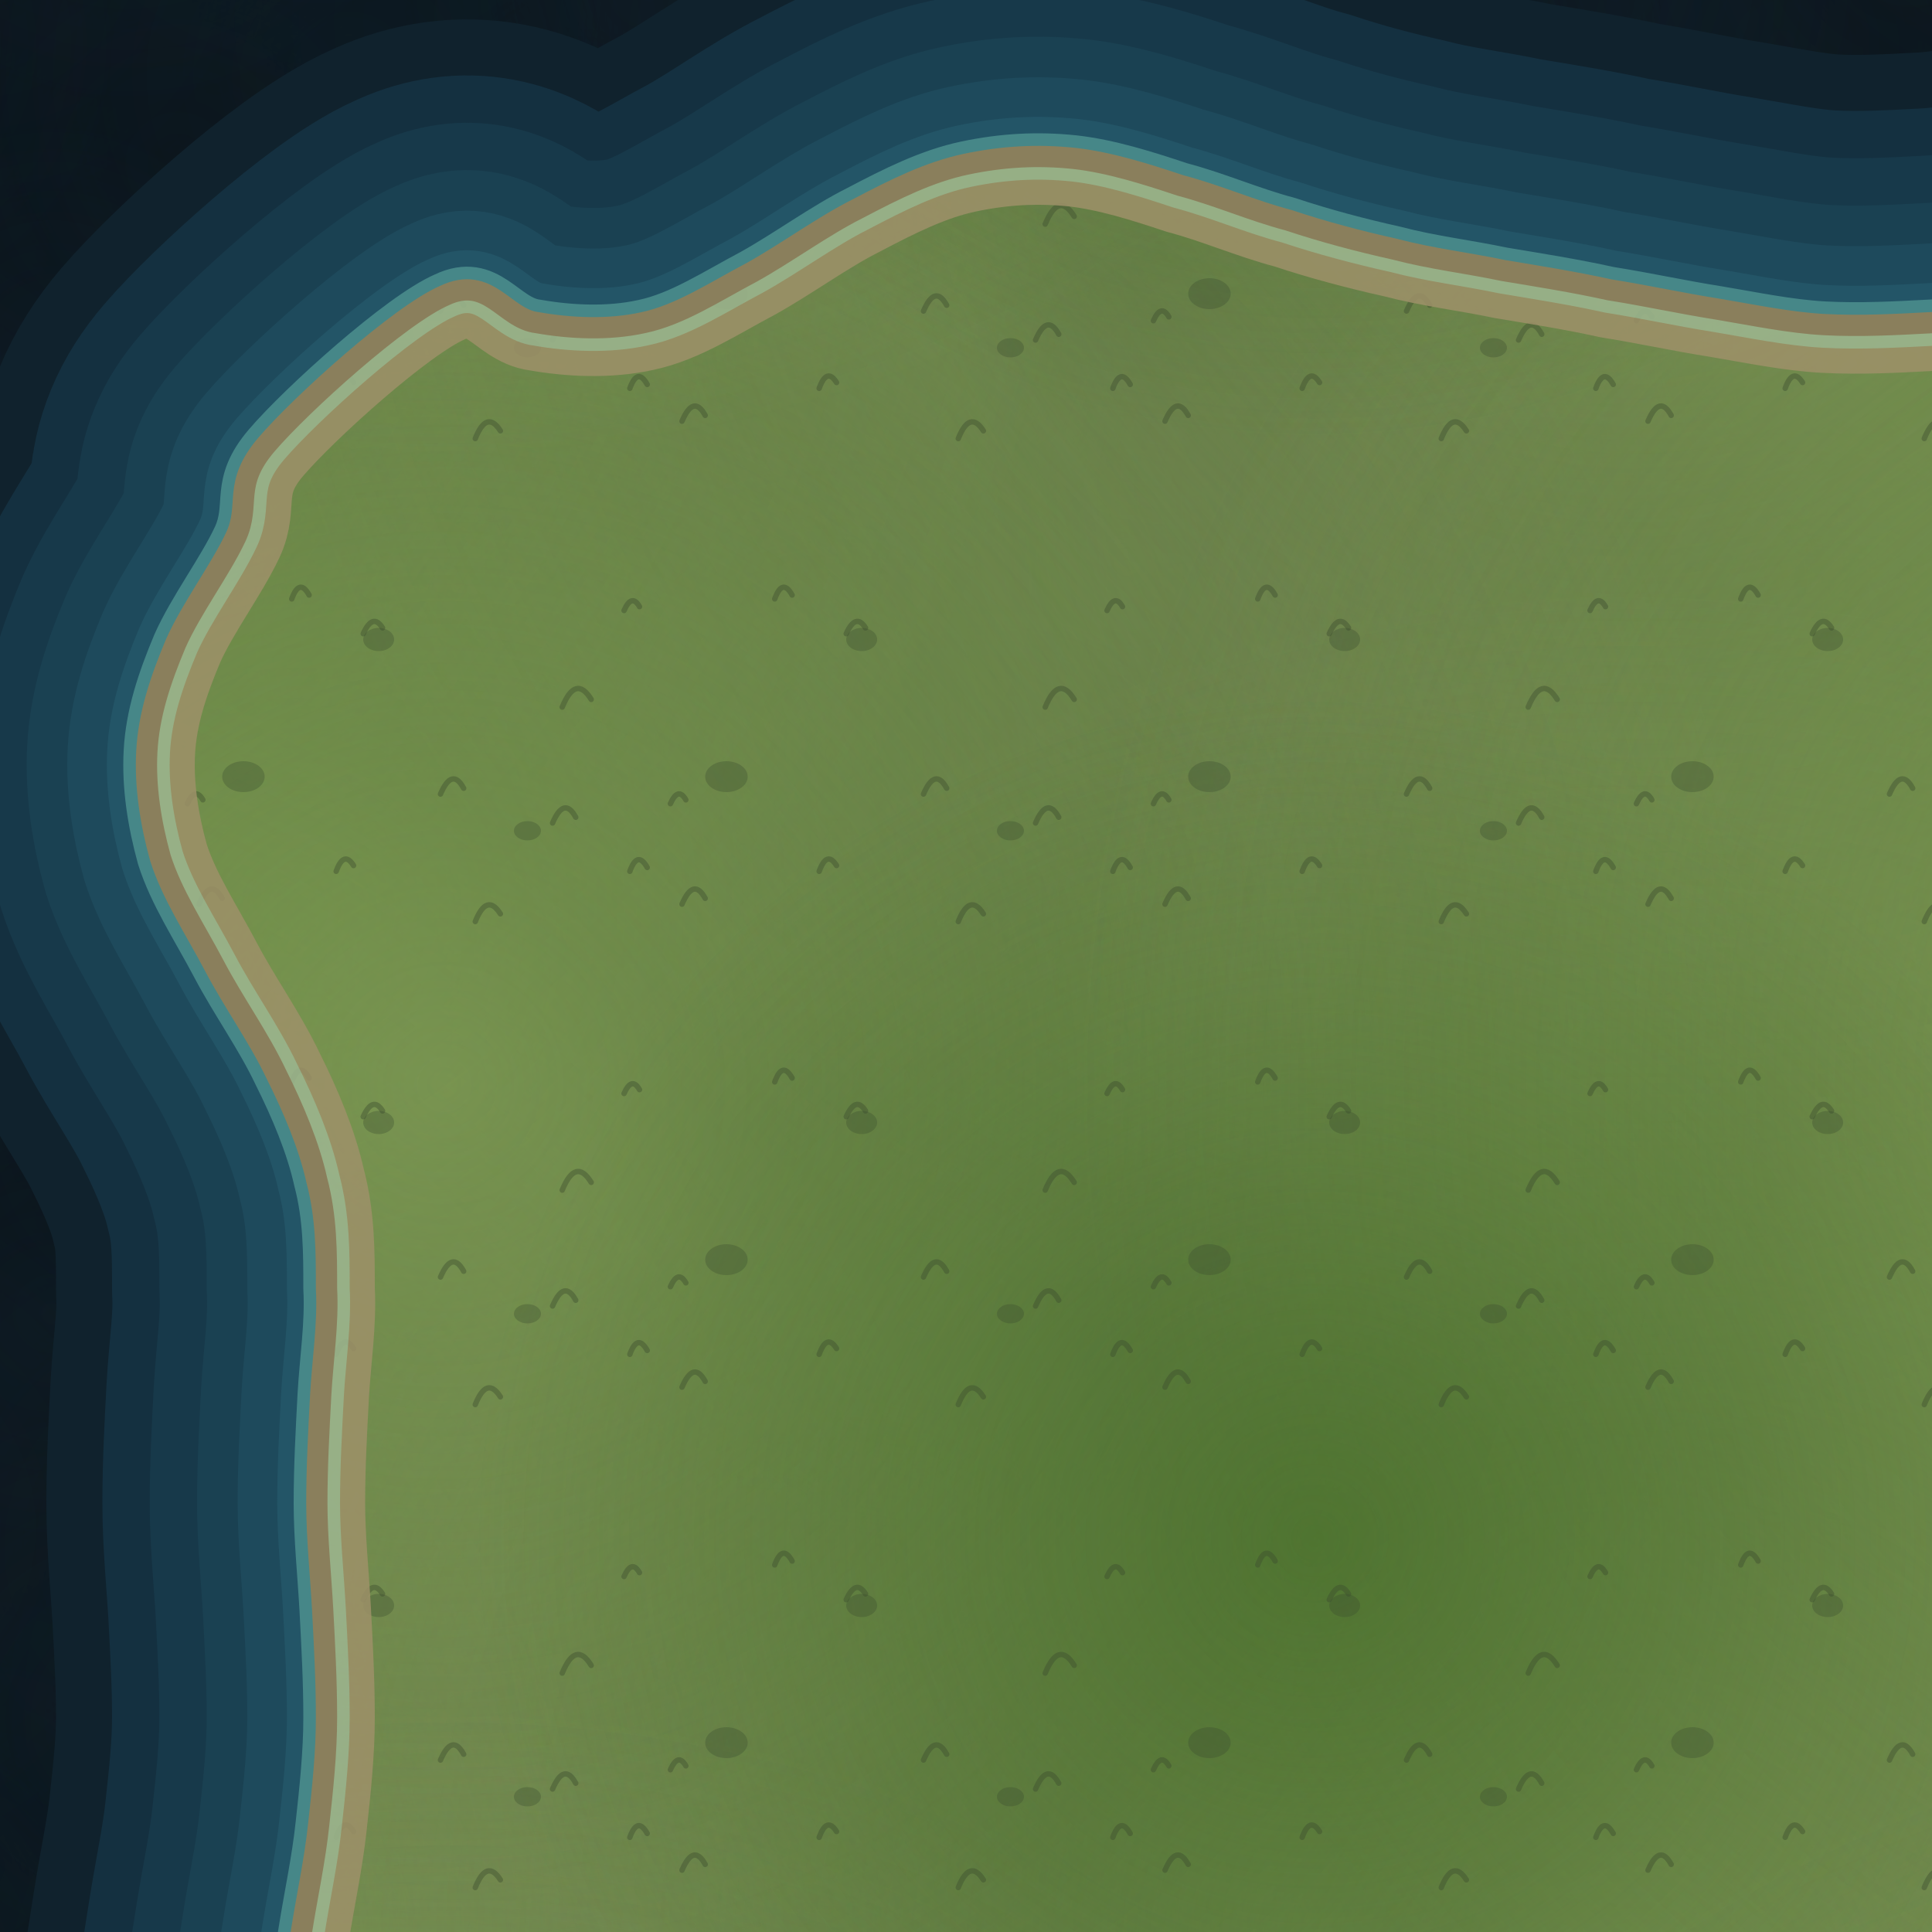
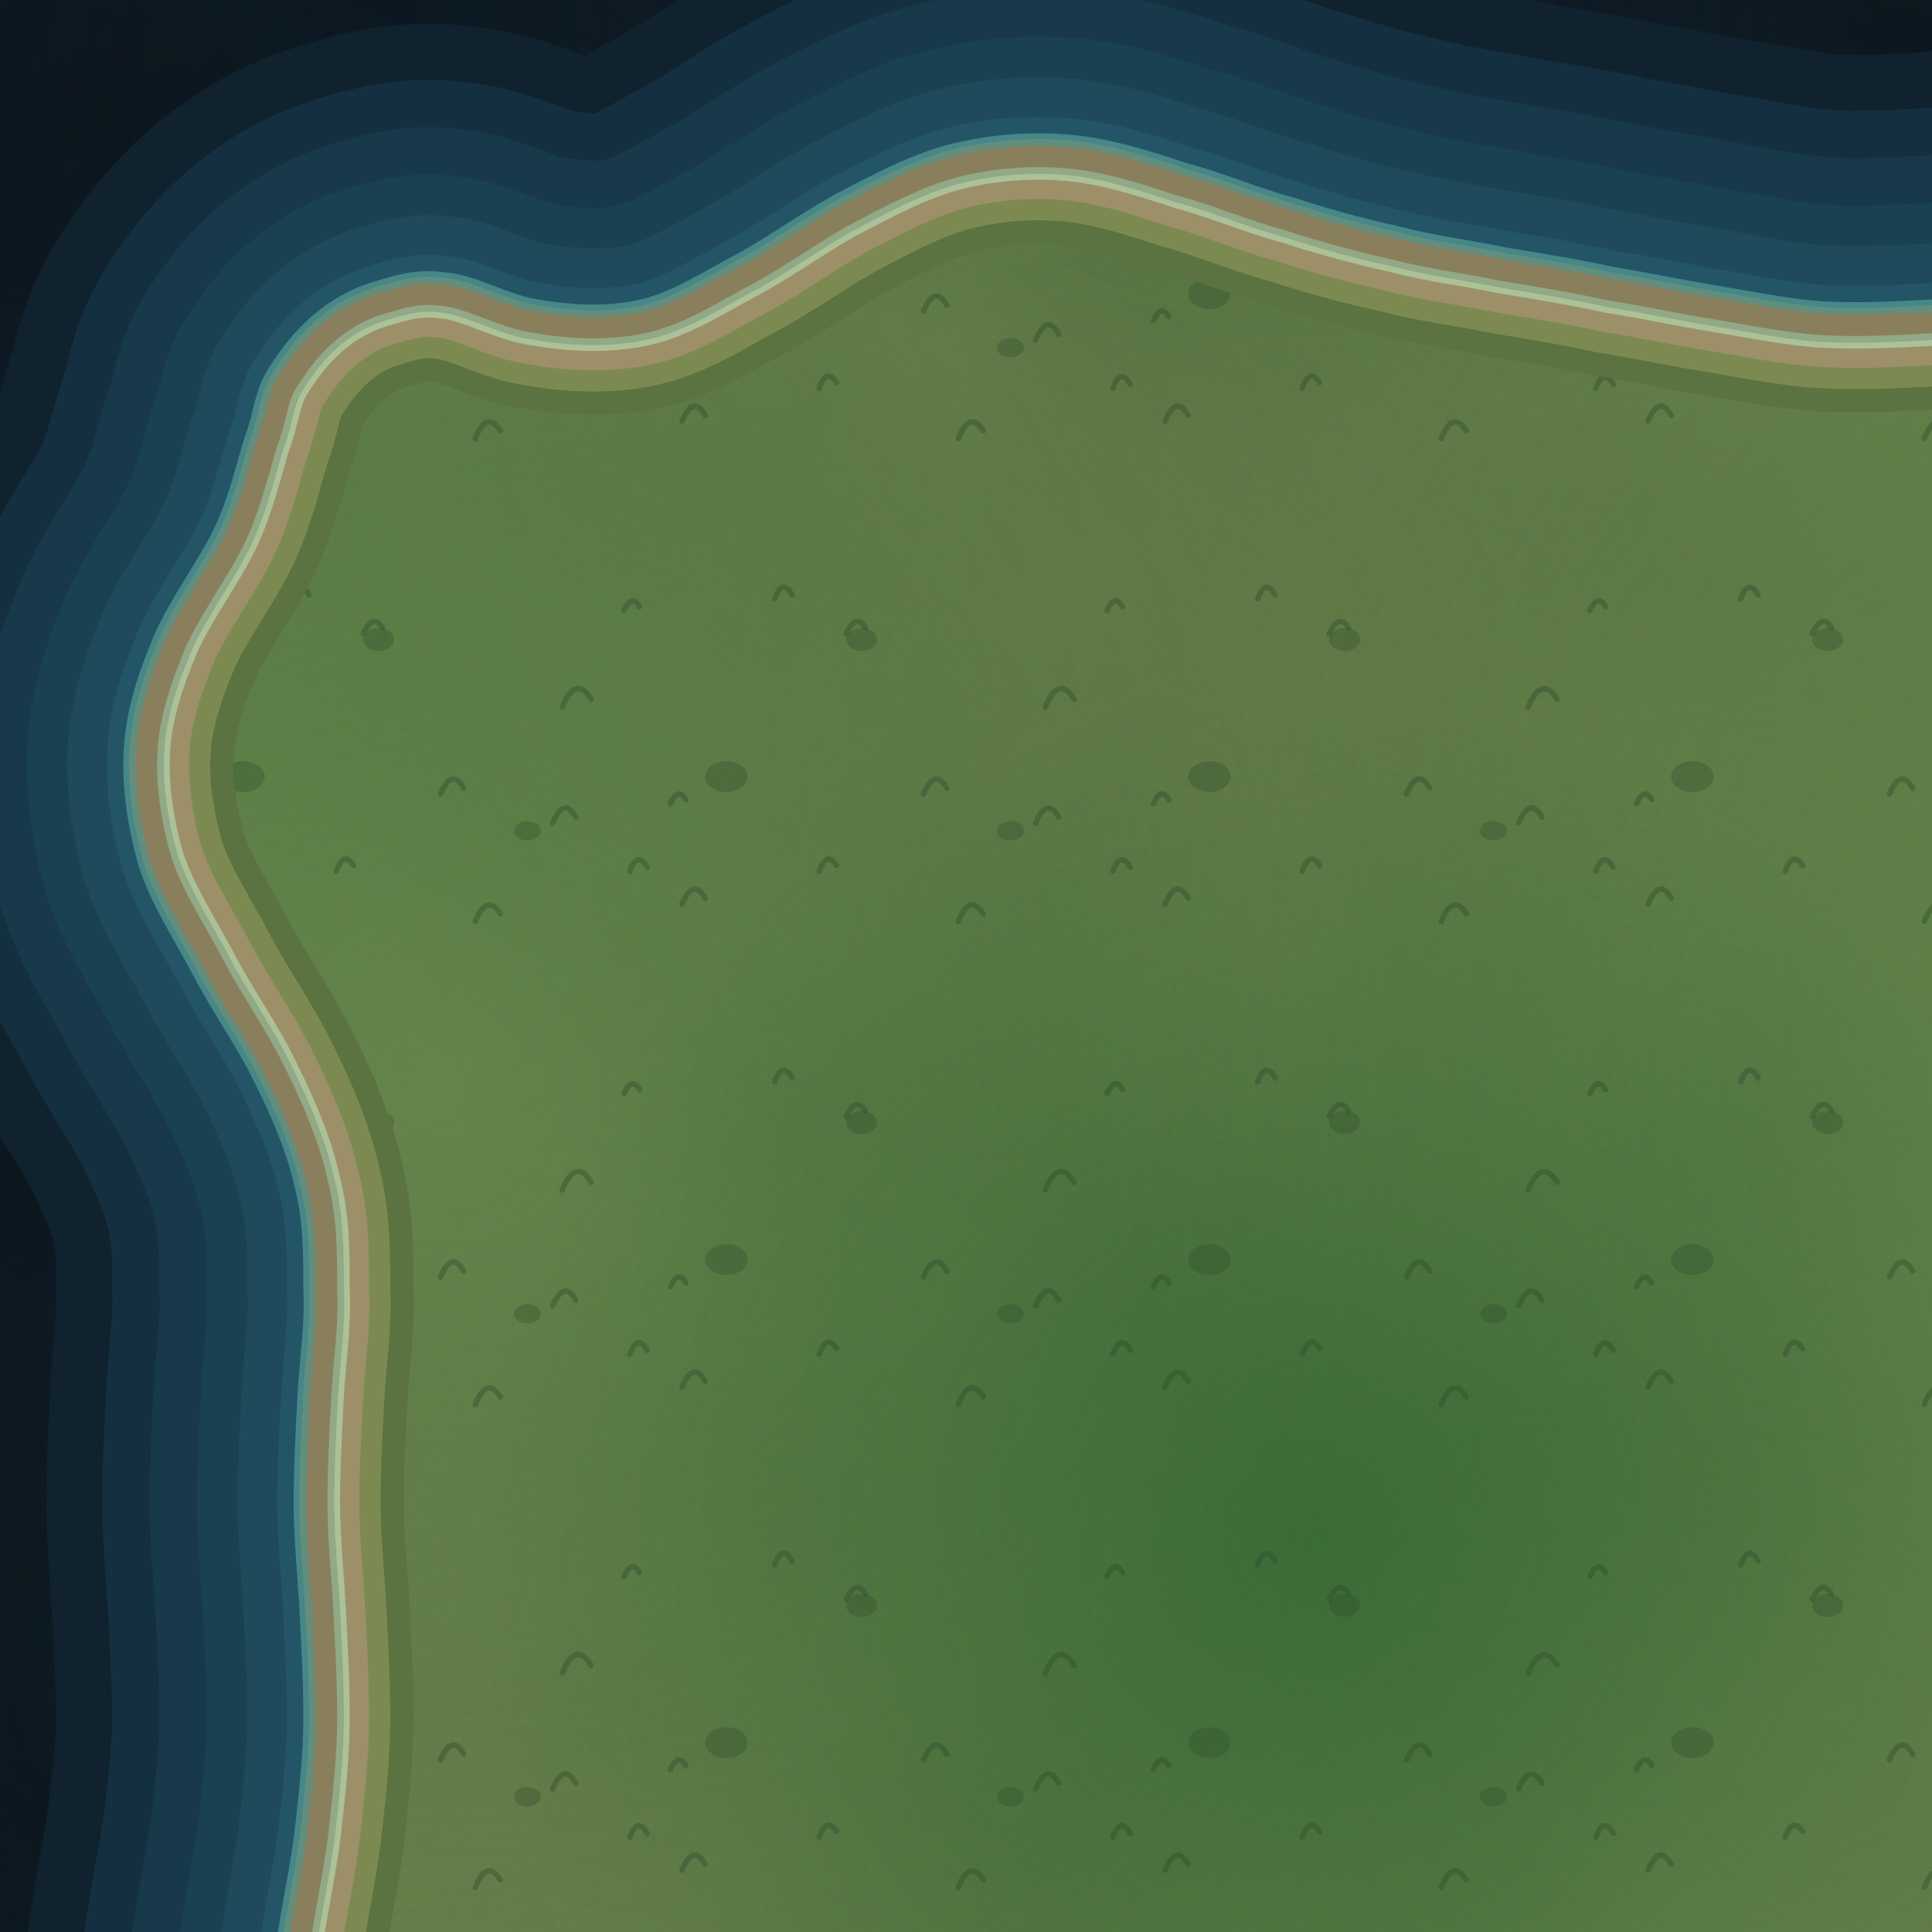
<svg xmlns="http://www.w3.org/2000/svg" viewBox="0 0 100 100" width="100" height="100" preserveAspectRatio="none">
  <defs>
    <radialGradient id="outer3g-hi">
-       <stop offset="0" stop-color="#5e7a45" stop-opacity="0.26" />
-       <stop offset="1" stop-color="#5e7a45" stop-opacity="0" />
+       <stop offset="0" stop-color="#657a48" stop-opacity="0.26" />
+       <stop offset="1" stop-color="#657a48" stop-opacity="0" />
    </radialGradient>
    <radialGradient id="outer3g-lo">
-       <stop offset="0" stop-color="#3b4c2e" stop-opacity="0.234" />
-       <stop offset="1" stop-color="#3b4c2e" stop-opacity="0" />
+       <stop offset="0" stop-color="#2d4c2c" stop-opacity="0.234" />
+       <stop offset="1" stop-color="#2d4c2c" stop-opacity="0" />
    </radialGradient>
    <pattern id="outer3g-mottle" width="50" height="50" patternUnits="userSpaceOnUse">
      <circle cx="7.8" cy="2.3" r="14.2" fill="url(#outer3g-hi)" />
      <circle cx="7.8" cy="52.3" r="14.2" fill="url(#outer3g-hi)" />
      <circle cx="57.8" cy="2.3" r="14.2" fill="url(#outer3g-hi)" />
      <circle cx="57.8" cy="52.3" r="14.2" fill="url(#outer3g-hi)" />
      <circle cx="23.4" cy="1.1" r="17" fill="url(#outer3g-lo)" />
      <circle cx="23.4" cy="51.1" r="17" fill="url(#outer3g-lo)" />
      <circle cx="-18.1" cy="3.9" r="18.9" fill="url(#outer3g-hi)" />
      <circle cx="-18.1" cy="53.9" r="18.9" fill="url(#outer3g-hi)" />
      <circle cx="31.9" cy="3.9" r="18.9" fill="url(#outer3g-hi)" />
      <circle cx="31.9" cy="53.9" r="18.9" fill="url(#outer3g-hi)" />
      <circle cx="-9.2" cy="8.5" r="11.1" fill="url(#outer3g-lo)" />
      <circle cx="-9.2" cy="58.5" r="11.1" fill="url(#outer3g-lo)" />
      <circle cx="40.8" cy="8.5" r="11.1" fill="url(#outer3g-lo)" />
      <circle cx="40.8" cy="58.5" r="11.1" fill="url(#outer3g-lo)" />
      <circle cx="10.4" cy="18.4" r="11.7" fill="url(#outer3g-lo)" />
      <circle cx="60.4" cy="18.4" r="11.7" fill="url(#outer3g-lo)" />
      <circle cx="21.4" cy="17" r="15.8" fill="url(#outer3g-hi)" />
      <circle cx="25.3" cy="23.9" r="12.7" fill="url(#outer3g-lo)" />
      <circle cx="-2.7" cy="18" r="11.9" fill="url(#outer3g-hi)" />
      <circle cx="47.3" cy="18" r="11.9" fill="url(#outer3g-hi)" />
      <circle cx="8.3" cy="29.1" r="18.3" fill="url(#outer3g-hi)" />
      <circle cx="58.3" cy="29.1" r="18.3" fill="url(#outer3g-hi)" />
      <circle cx="18.9" cy="25.9" r="19.1" fill="url(#outer3g-lo)" />
      <circle cx="68.9" cy="25.9" r="19.1" fill="url(#outer3g-lo)" />
      <circle cx="28.6" cy="32.6" r="16.1" fill="url(#outer3g-hi)" />
      <circle cx="-10.2" cy="30.1" r="18.2" fill="url(#outer3g-lo)" />
      <circle cx="39.8" cy="30.1" r="18.2" fill="url(#outer3g-lo)" />
      <circle cx="1.1" cy="-3.4" r="15.4" fill="url(#outer3g-lo)" />
      <circle cx="1.1" cy="46.6" r="15.4" fill="url(#outer3g-lo)" />
      <circle cx="51.1" cy="-3.4" r="15.4" fill="url(#outer3g-lo)" />
      <circle cx="51.1" cy="46.6" r="15.4" fill="url(#outer3g-lo)" />
      <circle cx="16.4" cy="-0.7" r="12.9" fill="url(#outer3g-hi)" />
      <circle cx="16.4" cy="49.3" r="12.9" fill="url(#outer3g-hi)" />
      <circle cx="-16.5" cy="-11.9" r="17.9" fill="url(#outer3g-lo)" />
      <circle cx="-16.5" cy="38.1" r="17.9" fill="url(#outer3g-lo)" />
      <circle cx="33.5" cy="-11.9" r="17.9" fill="url(#outer3g-lo)" />
      <circle cx="33.5" cy="38.1" r="17.9" fill="url(#outer3g-lo)" />
      <circle cx="-6.6" cy="-11" r="16.8" fill="url(#outer3g-hi)" />
      <circle cx="-6.6" cy="39" r="16.8" fill="url(#outer3g-hi)" />
      <circle cx="43.4" cy="-11" r="16.8" fill="url(#outer3g-hi)" />
      <circle cx="43.4" cy="39" r="16.8" fill="url(#outer3g-hi)" />
    </pattern>
    <radialGradient id="outer3v-hi">
-       <stop offset="0" stop-color="#3f6b22" stop-opacity="0.66" />
-       <stop offset="1" stop-color="#3f6b22" stop-opacity="0" />
+       <stop offset="0" stop-color="#26642d" stop-opacity="0.66" />
+       <stop offset="1" stop-color="#26642d" stop-opacity="0" />
    </radialGradient>
    <radialGradient id="outer3v-lo">
-       <stop offset="0" stop-color="#93ab63" stop-opacity="0.594" />
-       <stop offset="1" stop-color="#93ab63" stop-opacity="0" />
+       <stop offset="0" stop-color="#7d9457" stop-opacity="0.594" />
+       <stop offset="1" stop-color="#7d9457" stop-opacity="0" />
    </radialGradient>
    <pattern id="outer3v-mottle" width="100" height="100" patternUnits="userSpaceOnUse">
      <circle cx="15.5" cy="47" r="51.6" fill="url(#outer3v-hi)" />
      <circle cx="15.5" cy="147" r="51.6" fill="url(#outer3v-hi)" />
      <circle cx="115.5" cy="47" r="51.6" fill="url(#outer3v-hi)" />
      <circle cx="115.5" cy="147" r="51.6" fill="url(#outer3v-hi)" />
      <circle cx="-16" cy="2.5" r="71.6" fill="url(#outer3v-lo)" />
      <circle cx="-16" cy="102.5" r="71.6" fill="url(#outer3v-lo)" />
      <circle cx="84" cy="2.5" r="71.6" fill="url(#outer3v-lo)" />
      <circle cx="84" cy="102.5" r="71.6" fill="url(#outer3v-lo)" />
      <circle cx="23.5" cy="-44" r="67.4" fill="url(#outer3v-lo)" />
      <circle cx="23.5" cy="56" r="67.4" fill="url(#outer3v-lo)" />
      <circle cx="23.5" cy="156" r="67.4" fill="url(#outer3v-lo)" />
      <circle cx="123.5" cy="-44" r="67.4" fill="url(#outer3v-lo)" />
      <circle cx="123.5" cy="56" r="67.4" fill="url(#outer3v-lo)" />
      <circle cx="123.5" cy="156" r="67.4" fill="url(#outer3v-lo)" />
      <circle cx="-32" cy="-20.5" r="43.2" fill="url(#outer3v-hi)" />
      <circle cx="-32" cy="79.5" r="43.2" fill="url(#outer3v-hi)" />
      <circle cx="68" cy="-20.5" r="43.2" fill="url(#outer3v-hi)" />
      <circle cx="68" cy="79.5" r="43.2" fill="url(#outer3v-hi)" />
    </pattern>
    <pattern id="outer3-grass" width="25" height="25" patternUnits="userSpaceOnUse">
-       <ellipse cx="19.6" cy="8.1" rx="0.8" ry="0.6" fill="#3b4c2e" opacity=".33" />
-       <path d="M7.3 6.6q0.4 -0.9 0.8 -0.2" fill="none" stroke="#3b4c2e" stroke-width=".28" stroke-linecap="round" opacity=".42" />
-       <path d="M15.1 6q0.4 -1.1 0.9 -0.2" fill="none" stroke="#3b4c2e" stroke-width=".28" stroke-linecap="round" opacity=".42" />
-       <path d="M9.7 16.6q0.4 -0.9 0.8 -0.2" fill="none" stroke="#3b4c2e" stroke-width=".28" stroke-linecap="round" opacity=".42" />
-       <path d="M18.8 7.8q0.5 -1.1 1 -0.3" fill="none" stroke="#3b4c2e" stroke-width=".28" stroke-linecap="round" opacity=".42" />
-       <ellipse cx="2.3" cy="18" rx="0.7" ry="0.5" fill="#3b4c2e" opacity=".33" />
-       <path d="M3.6 17.6q0.6 -1.4 1.2 -0.3" fill="none" stroke="#3b4c2e" stroke-width=".28" stroke-linecap="round" opacity=".42" />
-       <path d="M7.6 20.1q0.4 -1.1 0.9 -0.2" fill="none" stroke="#3b4c2e" stroke-width=".28" stroke-linecap="round" opacity=".42" />
-       <path d="M17.4 20.1q0.4 -1.1 0.9 -0.3" fill="none" stroke="#3b4c2e" stroke-width=".28" stroke-linecap="round" opacity=".42" />
-       <path d="M4.1 11.6q0.7 -1.7 1.5 -0.4" fill="none" stroke="#3b4c2e" stroke-width=".28" stroke-linecap="round" opacity=".42" />
-       <ellipse cx="12.6" cy="15.2" rx="1.1" ry="0.8" fill="#3b4c2e" opacity=".33" />
-       <path d="M-0.4 22.7q0.6 -1.5 1.3 -0.4" fill="none" stroke="#3b4c2e" stroke-width=".28" stroke-linecap="round" opacity=".42" />
-       <path d="M24.6 22.7q0.6 -1.5 1.3 -0.4" fill="none" stroke="#3b4c2e" stroke-width=".28" stroke-linecap="round" opacity=".42" />
-       <path d="M10.3 21.8q0.6 -1.4 1.2 -0.3" fill="none" stroke="#3b4c2e" stroke-width=".28" stroke-linecap="round" opacity=".42" />
-       <path d="M22.8 16.1q0.6 -1.4 1.2 -0.3" fill="none" stroke="#3b4c2e" stroke-width=".28" stroke-linecap="round" opacity=".42" />
+       <ellipse cx="19.6" cy="8.1" rx="0.8" ry="0.6" fill="#2d4c2c" opacity=".33" />
+       <path d="M7.3 6.6q0.4 -0.9 0.8 -0.2" fill="none" stroke="#2d4c2c" stroke-width="0.28" stroke-linecap="round" opacity=".42" />
+       <path d="M15.1 6q0.4 -1.1 0.9 -0.2" fill="none" stroke="#2d4c2c" stroke-width="0.28" stroke-linecap="round" opacity=".42" />
+       <path d="M9.7 16.6q0.4 -0.9 0.8 -0.2" fill="none" stroke="#2d4c2c" stroke-width="0.28" stroke-linecap="round" opacity=".42" />
+       <path d="M18.8 7.8q0.5 -1.1 1 -0.3" fill="none" stroke="#2d4c2c" stroke-width="0.28" stroke-linecap="round" opacity=".42" />
+       <ellipse cx="2.3" cy="18" rx="0.7" ry="0.5" fill="#2d4c2c" opacity=".33" />
+       <path d="M3.6 17.6q0.6 -1.4 1.2 -0.3" fill="none" stroke="#2d4c2c" stroke-width="0.28" stroke-linecap="round" opacity=".42" />
+       <path d="M7.6 20.1q0.4 -1.1 0.9 -0.2" fill="none" stroke="#2d4c2c" stroke-width="0.28" stroke-linecap="round" opacity=".42" />
+       <path d="M17.4 20.1q0.4 -1.1 0.9 -0.3" fill="none" stroke="#2d4c2c" stroke-width="0.28" stroke-linecap="round" opacity=".42" />
+       <path d="M4.1 11.6q0.7 -1.7 1.5 -0.4" fill="none" stroke="#2d4c2c" stroke-width="0.28" stroke-linecap="round" opacity=".42" />
+       <ellipse cx="12.6" cy="15.2" rx="1.1" ry="0.8" fill="#2d4c2c" opacity=".33" />
+       <path d="M-0.4 22.7q0.6 -1.5 1.3 -0.4" fill="none" stroke="#2d4c2c" stroke-width="0.28" stroke-linecap="round" opacity=".42" />
+       <path d="M24.6 22.7q0.6 -1.5 1.3 -0.4" fill="none" stroke="#2d4c2c" stroke-width="0.28" stroke-linecap="round" opacity=".42" />
+       <path d="M10.3 21.8q0.6 -1.4 1.2 -0.3" fill="none" stroke="#2d4c2c" stroke-width="0.28" stroke-linecap="round" opacity=".42" />
+       <path d="M22.8 16.1q0.6 -1.4 1.2 -0.3" fill="none" stroke="#2d4c2c" stroke-width="0.28" stroke-linecap="round" opacity=".42" />
    </pattern>
    <radialGradient id="outer3w-hi">
      <stop offset="0" stop-color="#17313f" stop-opacity="0.16" />
      <stop offset="1" stop-color="#17313f" stop-opacity="0" />
    </radialGradient>
    <radialGradient id="outer3w-lo">
      <stop offset="0" stop-color="#0a1720" stop-opacity="0.144" />
      <stop offset="1" stop-color="#0a1720" stop-opacity="0" />
    </radialGradient>
    <pattern id="outer3w-mottle" width="50" height="50" patternUnits="userSpaceOnUse">
      <circle cx="-7.8" cy="2.3" r="14.2" fill="url(#outer3w-hi)" />
      <circle cx="-7.8" cy="52.3" r="14.2" fill="url(#outer3w-hi)" />
      <circle cx="42.2" cy="2.3" r="14.2" fill="url(#outer3w-hi)" />
      <circle cx="42.2" cy="52.3" r="14.2" fill="url(#outer3w-hi)" />
      <circle cx="26.6" cy="1.1" r="17" fill="url(#outer3w-lo)" />
      <circle cx="26.6" cy="51.1" r="17" fill="url(#outer3w-lo)" />
      <circle cx="18.1" cy="3.9" r="18.9" fill="url(#outer3w-hi)" />
      <circle cx="18.1" cy="53.9" r="18.9" fill="url(#outer3w-hi)" />
      <circle cx="68.1" cy="3.9" r="18.9" fill="url(#outer3w-hi)" />
      <circle cx="68.1" cy="53.9" r="18.9" fill="url(#outer3w-hi)" />
      <circle cx="9.2" cy="8.5" r="11.1" fill="url(#outer3w-lo)" />
      <circle cx="9.2" cy="58.5" r="11.1" fill="url(#outer3w-lo)" />
      <circle cx="59.2" cy="8.5" r="11.1" fill="url(#outer3w-lo)" />
      <circle cx="59.2" cy="58.5" r="11.1" fill="url(#outer3w-lo)" />
      <circle cx="-10.4" cy="18.4" r="11.7" fill="url(#outer3w-lo)" />
      <circle cx="39.6" cy="18.4" r="11.7" fill="url(#outer3w-lo)" />
      <circle cx="28.6" cy="17" r="15.8" fill="url(#outer3w-hi)" />
      <circle cx="24.7" cy="23.9" r="12.7" fill="url(#outer3w-lo)" />
      <circle cx="2.7" cy="18" r="11.9" fill="url(#outer3w-hi)" />
      <circle cx="52.7" cy="18" r="11.9" fill="url(#outer3w-hi)" />
      <circle cx="-8.3" cy="29.1" r="18.3" fill="url(#outer3w-hi)" />
      <circle cx="41.7" cy="29.1" r="18.3" fill="url(#outer3w-hi)" />
      <circle cx="-18.9" cy="25.9" r="19.1" fill="url(#outer3w-lo)" />
      <circle cx="31.1" cy="25.9" r="19.1" fill="url(#outer3w-lo)" />
      <circle cx="21.4" cy="32.6" r="16.1" fill="url(#outer3w-hi)" />
      <circle cx="10.2" cy="30.1" r="18.2" fill="url(#outer3w-lo)" />
      <circle cx="60.2" cy="30.1" r="18.2" fill="url(#outer3w-lo)" />
      <circle cx="-1.1" cy="-3.4" r="15.4" fill="url(#outer3w-lo)" />
      <circle cx="-1.1" cy="46.6" r="15.4" fill="url(#outer3w-lo)" />
      <circle cx="48.9" cy="-3.4" r="15.4" fill="url(#outer3w-lo)" />
      <circle cx="48.9" cy="46.6" r="15.4" fill="url(#outer3w-lo)" />
      <circle cx="33.6" cy="-0.7" r="12.9" fill="url(#outer3w-hi)" />
      <circle cx="33.6" cy="49.3" r="12.9" fill="url(#outer3w-hi)" />
      <circle cx="16.5" cy="-11.9" r="17.9" fill="url(#outer3w-lo)" />
      <circle cx="16.5" cy="38.1" r="17.9" fill="url(#outer3w-lo)" />
      <circle cx="66.5" cy="-11.9" r="17.9" fill="url(#outer3w-lo)" />
      <circle cx="66.5" cy="38.1" r="17.9" fill="url(#outer3w-lo)" />
      <circle cx="6.6" cy="-11" r="16.8" fill="url(#outer3w-hi)" />
      <circle cx="6.6" cy="39" r="16.8" fill="url(#outer3w-hi)" />
      <circle cx="56.6" cy="-11" r="16.8" fill="url(#outer3w-hi)" />
      <circle cx="56.6" cy="39" r="16.8" fill="url(#outer3w-hi)" />
    </pattern>
-     <path id="outer3-land" d="M14.6 111.1C14.7 110.2 14.7 107.4 14.8 105.6C15 103.7 15.3 101.9 15.6 100C15.9 98.1 16.3 96.3 16.5 94.4C16.7 92.6 16.9 90.7 16.9 88.9C16.9 87 16.8 85.2 16.7 83.3C16.6 81.5 16.4 79.6 16.4 77.8C16.4 75.9 16.5 74.1 16.6 72.2C16.7 70.4 17 68.5 16.9 66.7C16.9 64.8 16.9 63 16.4 61.1C16 59.3 15.2 57.4 14.3 55.6C13.4 53.7 12.1 51.9 11.1 50C10.1 48.1 8.9 46.3 8.3 44.4C7.8 42.6 7.5 40.7 7.6 38.9C7.7 37 8.3 35.2 9.1 33.3C9.9 31.5 11.4 29.5 12.2 27.8C13 26.1 12 25.1 13.8 23C15.6 20.9 20.7 16.3 23 15.3C25.3 14.2 26.1 16.5 27.8 16.7C29.5 17 31.5 17.1 33.3 16.7C35.2 16.3 37 15.1 38.9 14.1C40.7 13.1 42.6 11.7 44.4 10.8C46.3 9.8 48.1 8.9 50 8.5C51.9 8.1 53.7 8 55.6 8.2C57.4 8.4 59.3 9 61.1 9.6C63 10.1 64.8 10.9 66.7 11.4C68.5 12 70.4 12.5 72.2 12.9C74.1 13.4 75.9 13.6 77.8 14C79.6 14.3 81.5 14.6 83.3 15C85.2 15.3 87 15.7 88.9 16C90.7 16.3 92.6 16.7 94.4 16.8C96.3 16.9 98.1 16.8 100 16.7C101.9 16.6 103.7 16.2 105.6 16C107.4 15.7 110.2 15.5 111.1 15.4L112 112L14 112Z" />
-     <path id="outer3-coast" d="M14.6 111.1C14.7 110.2 14.7 107.4 14.8 105.6C15 103.7 15.3 101.9 15.6 100C15.9 98.1 16.3 96.3 16.5 94.4C16.7 92.6 16.9 90.7 16.9 88.9C16.9 87 16.8 85.2 16.7 83.3C16.6 81.5 16.4 79.6 16.4 77.8C16.4 75.9 16.5 74.1 16.6 72.2C16.7 70.4 17 68.5 16.9 66.7C16.9 64.8 16.9 63 16.4 61.1C16 59.3 15.2 57.4 14.3 55.6C13.4 53.7 12.1 51.9 11.1 50C10.1 48.1 8.9 46.3 8.3 44.4C7.8 42.6 7.5 40.7 7.6 38.9C7.7 37 8.3 35.2 9.1 33.3C9.9 31.5 11.4 29.5 12.2 27.8C13 26.1 12 25.1 13.8 23C15.6 20.9 20.7 16.3 23 15.3C25.3 14.2 26.1 16.5 27.8 16.7C29.5 17 31.5 17.1 33.3 16.7C35.2 16.3 37 15.1 38.9 14.1C40.7 13.1 42.6 11.7 44.4 10.8C46.3 9.8 48.1 8.9 50 8.5C51.9 8.1 53.7 8 55.6 8.2C57.4 8.4 59.3 9 61.1 9.6C63 10.1 64.8 10.9 66.7 11.4C68.5 12 70.4 12.5 72.2 12.9C74.1 13.4 75.9 13.6 77.8 14C79.6 14.3 81.5 14.6 83.3 15C85.2 15.3 87 15.7 88.9 16C90.7 16.3 92.6 16.7 94.4 16.8C96.3 16.9 98.1 16.8 100 16.7C101.9 16.6 103.7 16.2 105.6 16C107.4 15.7 110.2 15.5 111.1 15.4" />
+     <path id="outer3-land" d="M14.6 111.1C14.7 110.2 14.7 107.4 14.8 105.6C15 103.7 15.3 101.9 15.6 100C15.9 98.1 16.3 96.3 16.5 94.4C16.7 92.6 16.9 90.7 16.9 88.9C16.9 87 16.8 85.2 16.7 83.3C16.6 81.5 16.4 79.6 16.4 77.8C16.4 75.9 16.5 74.1 16.6 72.2C16.7 70.4 17 68.5 16.9 66.7C16.9 64.8 16.9 63 16.4 61.1C16 59.3 15.2 57.4 14.3 55.6C13.4 53.7 12.1 51.9 11.1 50C10.1 48.1 8.9 46.3 8.3 44.4C7.8 42.6 7.5 40.7 7.6 38.9C7.7 37 8.3 35.2 9.1 33.3C9.9 31.5 11.4 29.5 12.2 27.8C13 26.1 13.4 24.3 13.8 23C14.3 21.7 14.3 20.8 14.8 19.9C15.4 18.9 16.1 18 16.9 17.3C17.7 16.6 18.7 16 19.8 15.7C20.8 15.4 21.7 15.1 23 15.3C24.3 15.4 26.1 16.5 27.8 16.7C29.5 17 31.5 17.1 33.3 16.7C35.2 16.3 37 15.1 38.9 14.1C40.7 13.1 42.6 11.7 44.4 10.8C46.3 9.8 48.1 8.9 50 8.5C51.9 8.1 53.7 8 55.6 8.2C57.4 8.4 59.3 9 61.1 9.6C63 10.1 64.8 10.9 66.7 11.4C68.5 12 70.4 12.5 72.2 12.9C74.1 13.4 75.9 13.6 77.8 14C79.6 14.3 81.5 14.6 83.3 15C85.2 15.3 87 15.7 88.9 16C90.7 16.3 92.6 16.7 94.4 16.8C96.3 16.9 98.1 16.8 100 16.7C101.9 16.6 103.7 16.2 105.6 16C107.4 15.7 110.2 15.5 111.1 15.4L112 112L14 112Z" />
+     <path id="outer3-coast" d="M14.6 111.1C14.7 110.2 14.7 107.4 14.8 105.6C15 103.7 15.3 101.9 15.6 100C15.9 98.1 16.3 96.3 16.5 94.4C16.7 92.6 16.9 90.7 16.9 88.9C16.9 87 16.8 85.2 16.7 83.3C16.6 81.5 16.4 79.6 16.4 77.8C16.4 75.9 16.5 74.1 16.6 72.2C16.7 70.4 17 68.5 16.9 66.7C16.9 64.8 16.9 63 16.4 61.1C16 59.3 15.2 57.4 14.3 55.6C13.4 53.7 12.1 51.9 11.1 50C10.1 48.1 8.9 46.3 8.3 44.4C7.8 42.6 7.5 40.7 7.6 38.9C7.7 37 8.3 35.2 9.1 33.3C9.9 31.5 11.4 29.5 12.2 27.8C13 26.1 13.4 24.3 13.8 23C14.3 21.7 14.3 20.8 14.8 19.9C15.4 18.9 16.1 18 16.9 17.3C17.7 16.6 18.7 16 19.8 15.7C20.8 15.4 21.7 15.1 23 15.3C24.3 15.4 26.1 16.5 27.8 16.7C29.5 17 31.5 17.1 33.3 16.7C35.2 16.3 37 15.1 38.9 14.1C40.7 13.1 42.6 11.7 44.4 10.8C46.3 9.8 48.1 8.9 50 8.5C51.9 8.1 53.7 8 55.6 8.2C57.4 8.4 59.3 9 61.1 9.6C63 10.1 64.8 10.9 66.7 11.4C68.5 12 70.4 12.5 72.2 12.9C74.1 13.4 75.9 13.6 77.8 14C79.6 14.3 81.5 14.6 83.3 15C85.2 15.3 87 15.7 88.9 16C90.7 16.3 92.6 16.7 94.4 16.8C96.3 16.9 98.1 16.8 100 16.7C101.9 16.6 103.7 16.2 105.6 16C107.4 15.7 110.2 15.5 111.1 15.4" />
    <clipPath id="outer3-clip">
      <use href="#outer3-land" />
    </clipPath>
  </defs>
  <rect x="-12" y="-12" width="124" height="124" fill="#0b141b" />
  <rect x="-12" y="-12" width="124" height="124" fill="url(#outer3w-mottle)" />
  <use href="#outer3-coast" fill="none" stroke="#10222d" stroke-width="28" stroke-linejoin="round" stroke-linecap="butt" />
  <use href="#outer3-coast" fill="none" stroke="#143040" stroke-width="22.2" stroke-linejoin="round" stroke-linecap="butt" />
  <use href="#outer3-coast" fill="none" stroke="#17394a" stroke-width="17.3" stroke-linejoin="round" stroke-linecap="butt" />
  <use href="#outer3-coast" fill="none" stroke="#1a4152" stroke-width="12.4" stroke-linejoin="round" stroke-linecap="butt" />
  <use href="#outer3-coast" fill="none" stroke="#1e4a5c" stroke-width="8.2" stroke-linejoin="round" stroke-linecap="butt" />
  <use href="#outer3-coast" fill="none" stroke="#235567" stroke-width="4.1" stroke-linejoin="round" stroke-linecap="butt" />
-   <use href="#outer3-land" fill="#4a5f36" />
+   <use href="#outer3-land" fill="#486138" />
  <g clip-path="url(#outer3-clip)">
    <rect x="-12" y="-12" width="124" height="124" fill="url(#outer3g-mottle)" />
    <rect x="-12" y="-12" width="124" height="124" fill="url(#outer3v-mottle)" />
    <rect x="-12" y="-12" width="124" height="124" fill="url(#outer3-grass)" />
-     <use href="#outer3-coast" fill="none" stroke="#9d9068" stroke-width="5" stroke-linejoin="round" stroke-linecap="butt" opacity=".85" />
+     <use href="#outer3-coast" fill="none" stroke="#5a7340" stroke-width="9" stroke-linejoin="round" stroke-linecap="butt" />
+     <use href="#outer3-coast" fill="none" stroke="#7c8a52" stroke-width="6.6" stroke-linejoin="round" stroke-linecap="butt" />
+     <use href="#outer3-coast" fill="none" stroke="#9d9068" stroke-width="4.4" stroke-linejoin="round" stroke-linecap="butt" />
+     <use href="#outer3-coast" fill="none" stroke="#b3a97e" stroke-width="2.4" stroke-linejoin="round" stroke-linecap="butt" />
  </g>
+   <use href="#outer3-coast" fill="none" stroke="#6f6a4e" stroke-width="1.8" stroke-linejoin="round" stroke-linecap="butt" opacity=".55" />
  <use href="#outer3-coast" fill="none" stroke="#98fbd7" stroke-width="2.4" stroke-linejoin="round" stroke-linecap="butt" opacity=".3" />
  <use href="#outer3-coast" fill="none" stroke="#8a7f5c" stroke-width="1.1" stroke-linejoin="round" stroke-linecap="butt" />
</svg>
